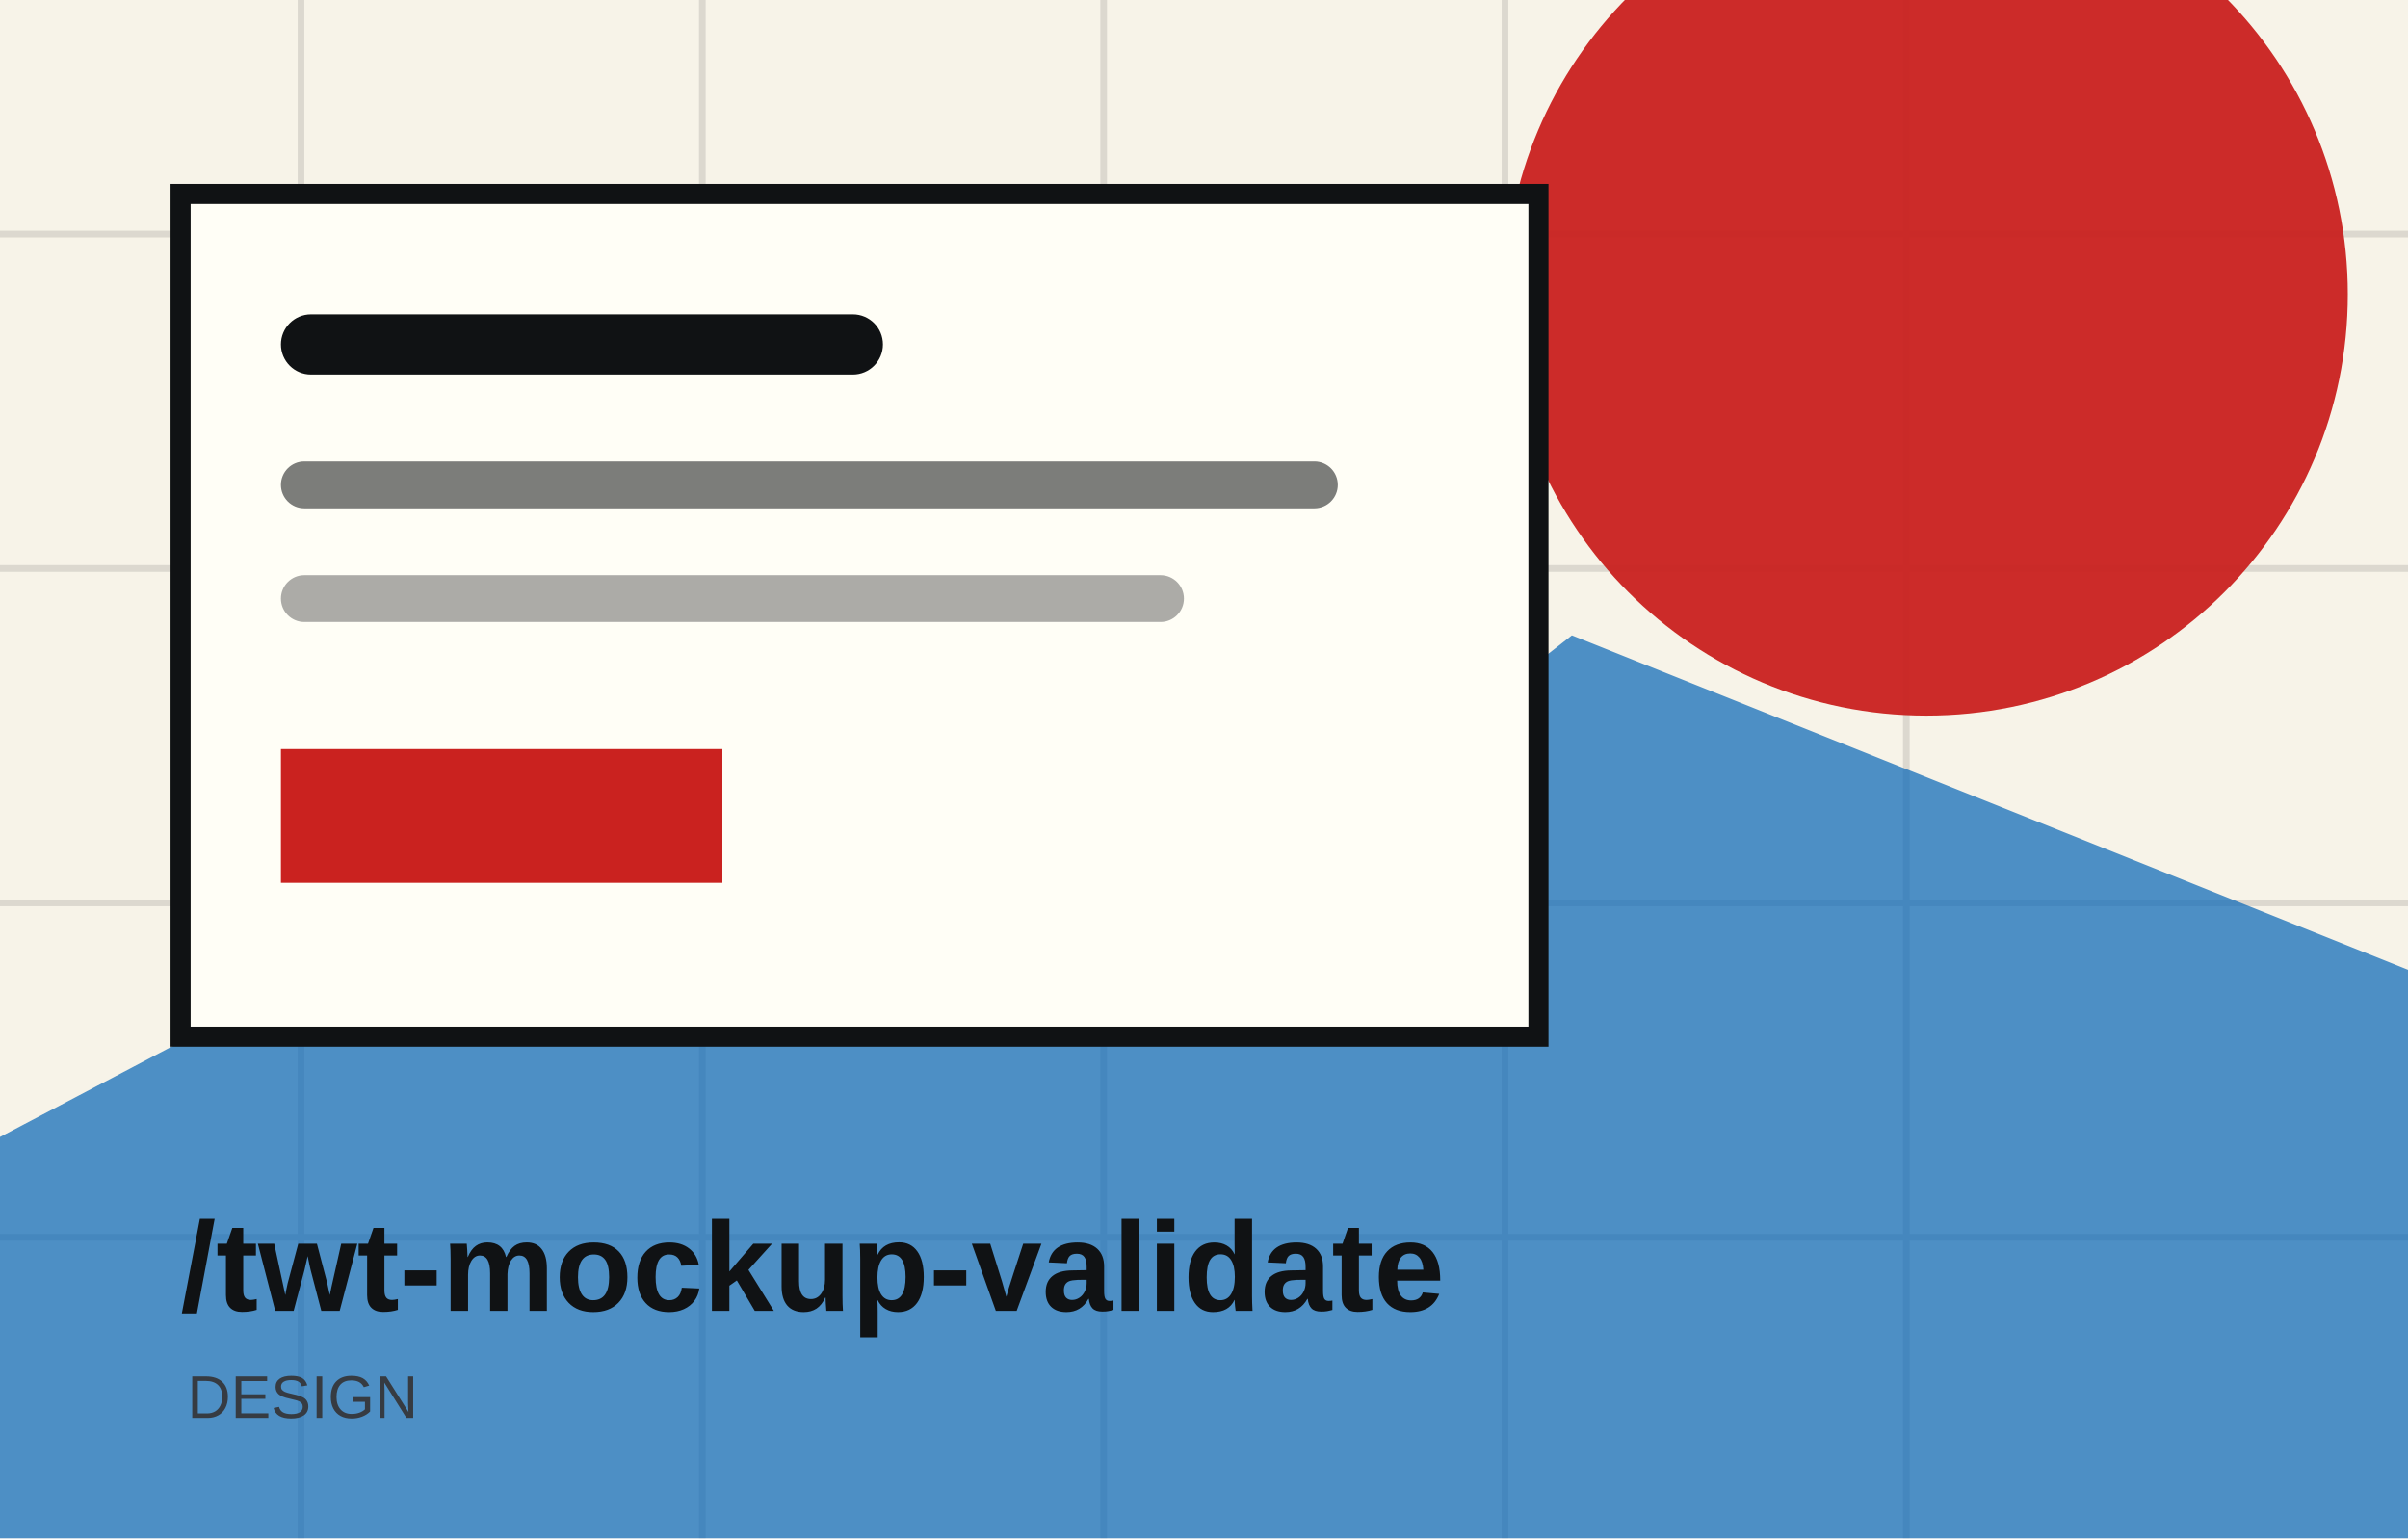
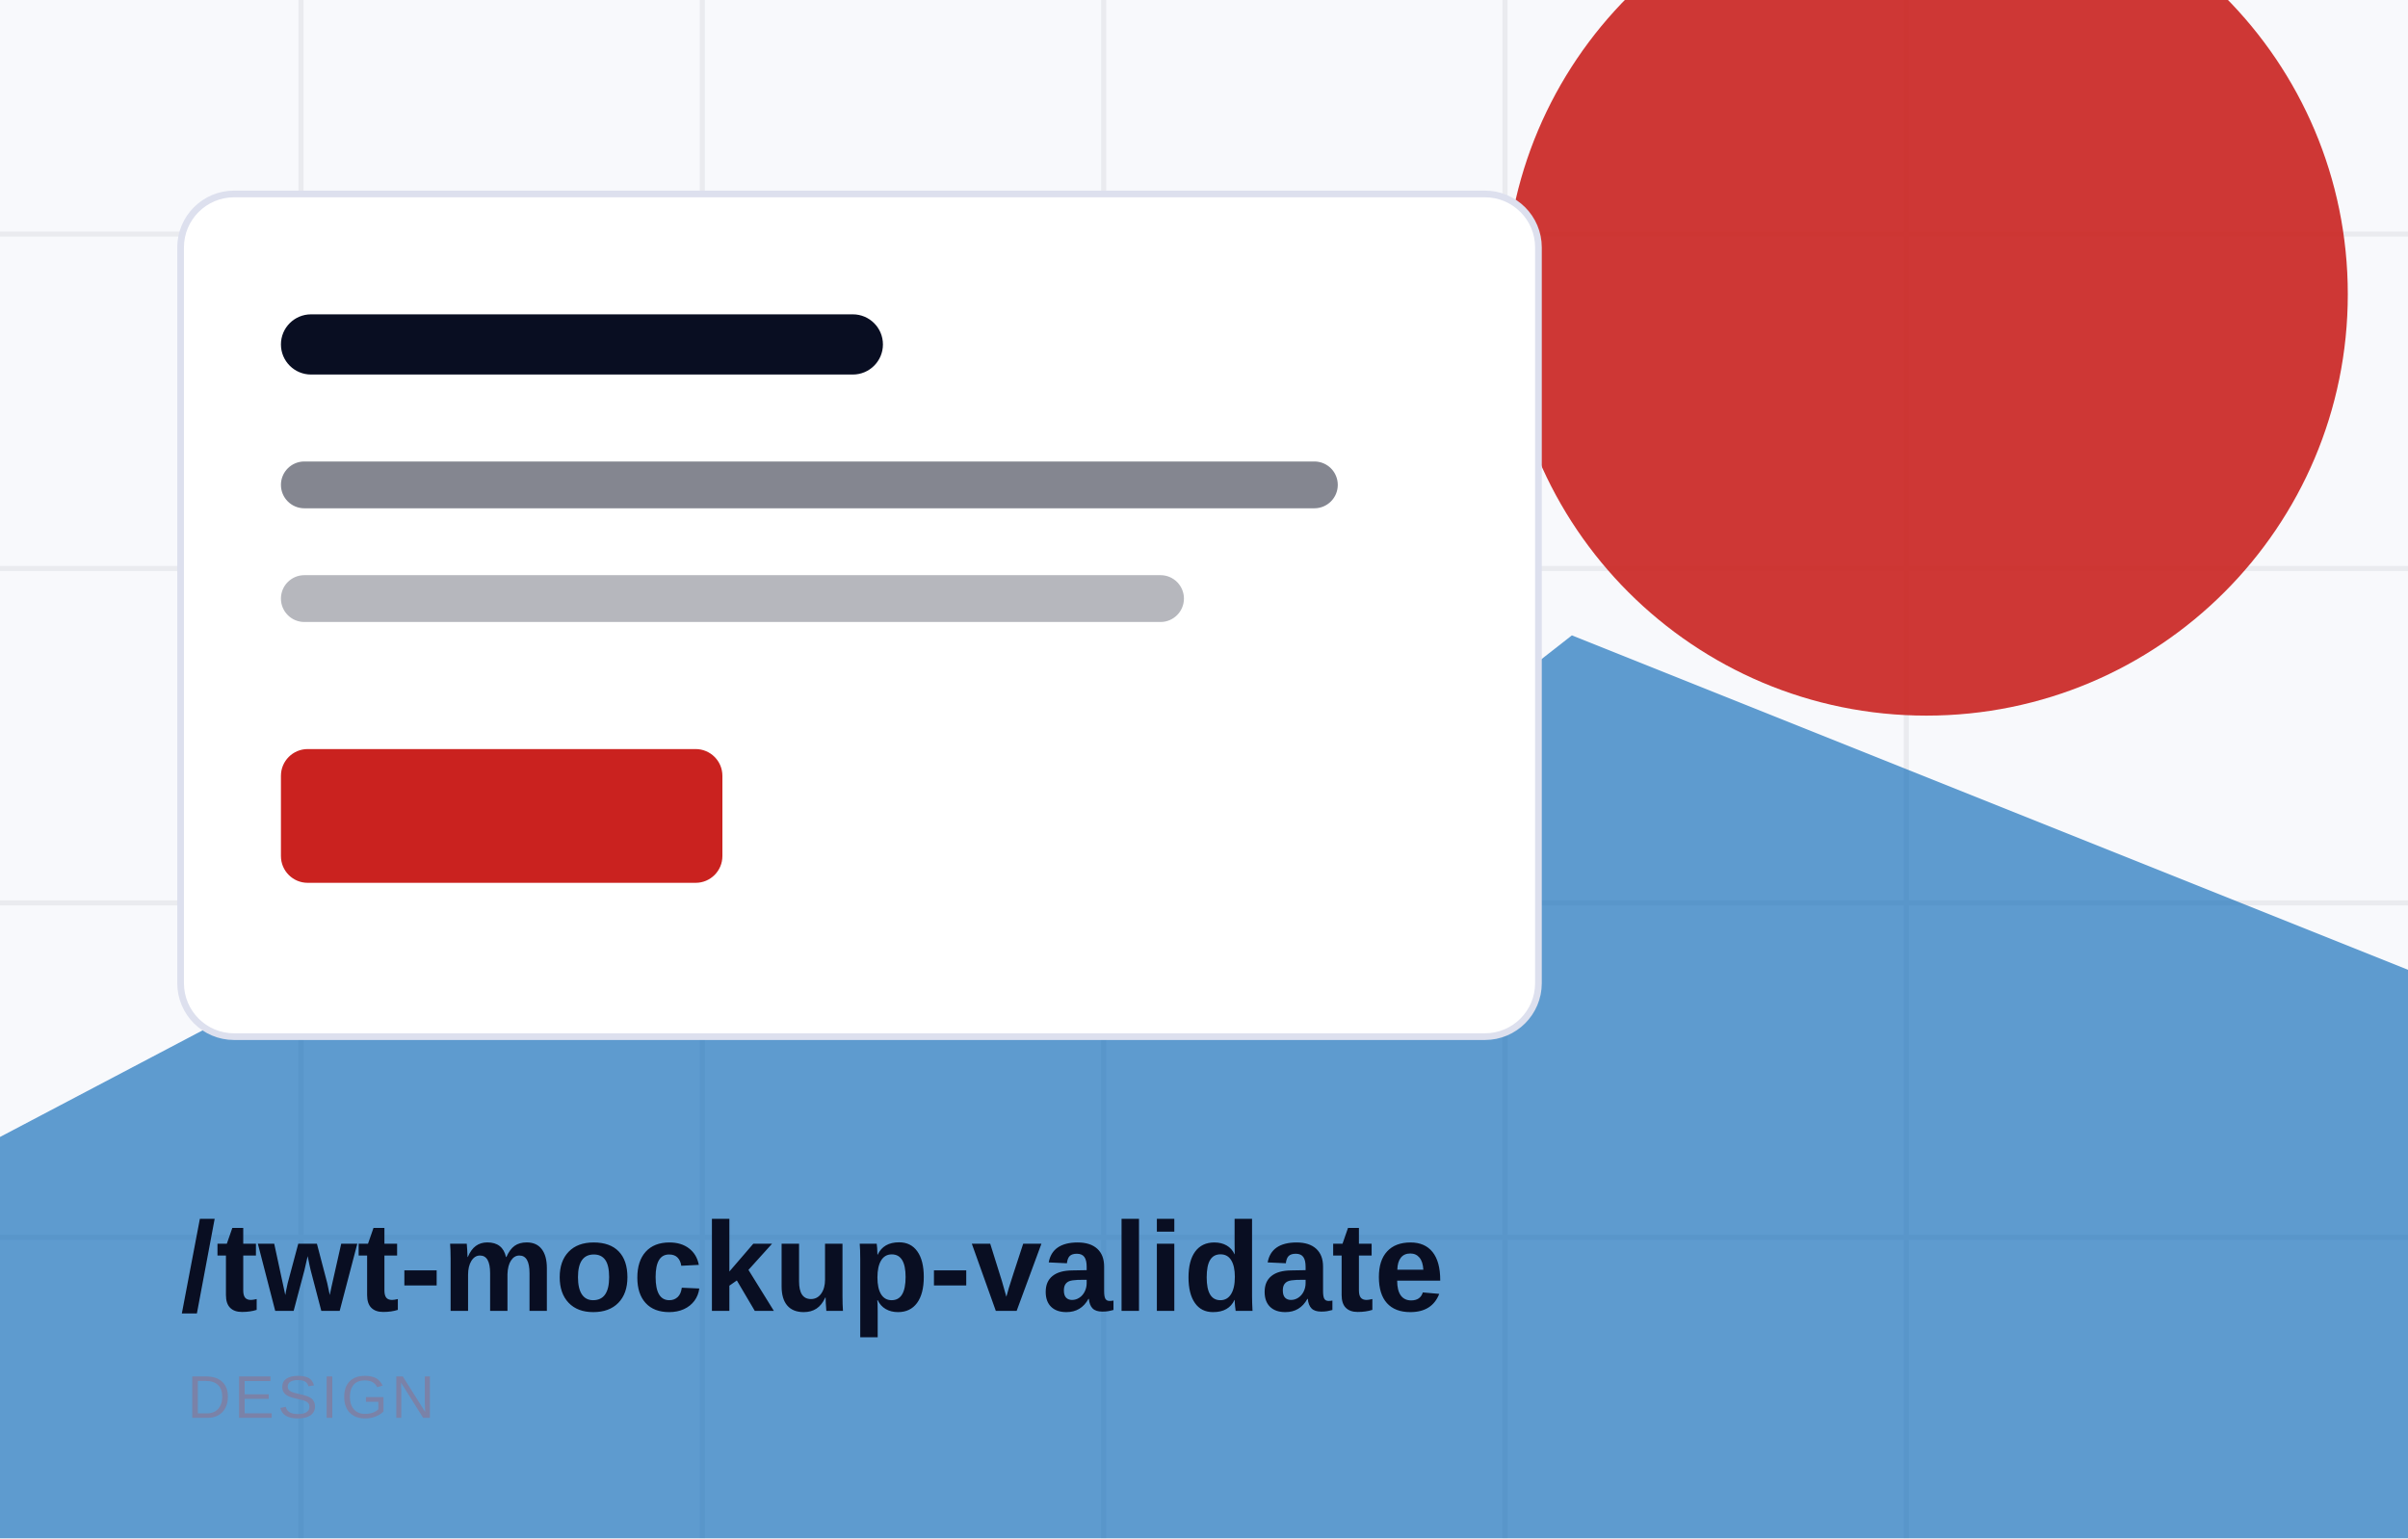
<svg xmlns="http://www.w3.org/2000/svg" width="720" height="460" viewBox="0 0 720 460" role="img" aria-label="/twt-mockup-validate preview">
-   <rect width="720" height="460" fill="#f7f3e8" />
-   <path d="M0 70 H720 M0 170 H720 M0 270 H720 M0 370 H720 M90 0 V460 M210 0 V460 M330 0 V460 M450 0 V460 M570 0 V460" stroke="#101214" stroke-width="2" opacity=".12" />
-   <circle cx="576" cy="88" r="126" fill="#ca221f" opacity=".95" />
-   <path d="M0 340 L190 240 L332 298 L470 190 L720 290 V460 H0Z" fill="#0b68b7" opacity=".72" />
-   <rect x="54" y="58" width="406" height="252" fill="#fffef6" stroke="#101214" stroke-width="6" />
-   <rect x="84" y="94" width="180" height="18" rx="9" fill="#101214" />
-   <rect x="84" y="138" width="316" height="14" rx="7" fill="#101214" opacity=".55" />
-   <rect x="84" y="172" width="270" height="14" rx="7" fill="#101214" opacity=".35" />
-   <rect x="84" y="224" width="132" height="40" fill="#ca221f" />
-   <text x="54" y="392" fill="#101214" font-family="Arial Black, Arial, sans-serif" font-size="38" font-weight="900">/twt-mockup-validate</text>
-   <text x="56" y="424" fill="#363b42" font-family="Arial, sans-serif" font-size="18">DESIGN</text>
+   <rect width="720" height="460" fill="#f8f9fc" />
+   <path d="M0 70 H720 M0 170 H720 M0 270 H720 M0 370 H720 M90 0 V460 M210 0 V460 M330 0 V460 M450 0 V460 M570 0 V460" stroke="#090e22" stroke-width="1.5" opacity=".06" />
+   <circle cx="576" cy="88" r="126" fill="#ca221f" opacity=".9" />
+   <path d="M0 340 L190 240 L332 298 L470 190 L720 290 V460 H0Z" fill="#0b68b7" opacity=".65" />
+   <rect x="54" y="58" width="406" height="252" rx="16" fill="#ffffff" stroke="#dde0ee" stroke-width="2" />
+   <rect x="84" y="94" width="180" height="18" rx="9" fill="#090e22" />
+   <rect x="84" y="138" width="316" height="14" rx="7" fill="#090e22" opacity=".5" />
+   <rect x="84" y="172" width="270" height="14" rx="7" fill="#090e22" opacity=".3" />
+   <rect x="84" y="224" width="132" height="40" rx="8" fill="#ca221f" />
+   <text x="54" y="392" fill="#090e22" font-family="Montserrat, Arial, sans-serif" font-size="38" font-weight="800">/twt-mockup-validate</text>
+   <text x="56" y="424" fill="#7a82a8" font-family="Arial, sans-serif" font-size="18" letter-spacing="1">DESIGN</text>
</svg>
